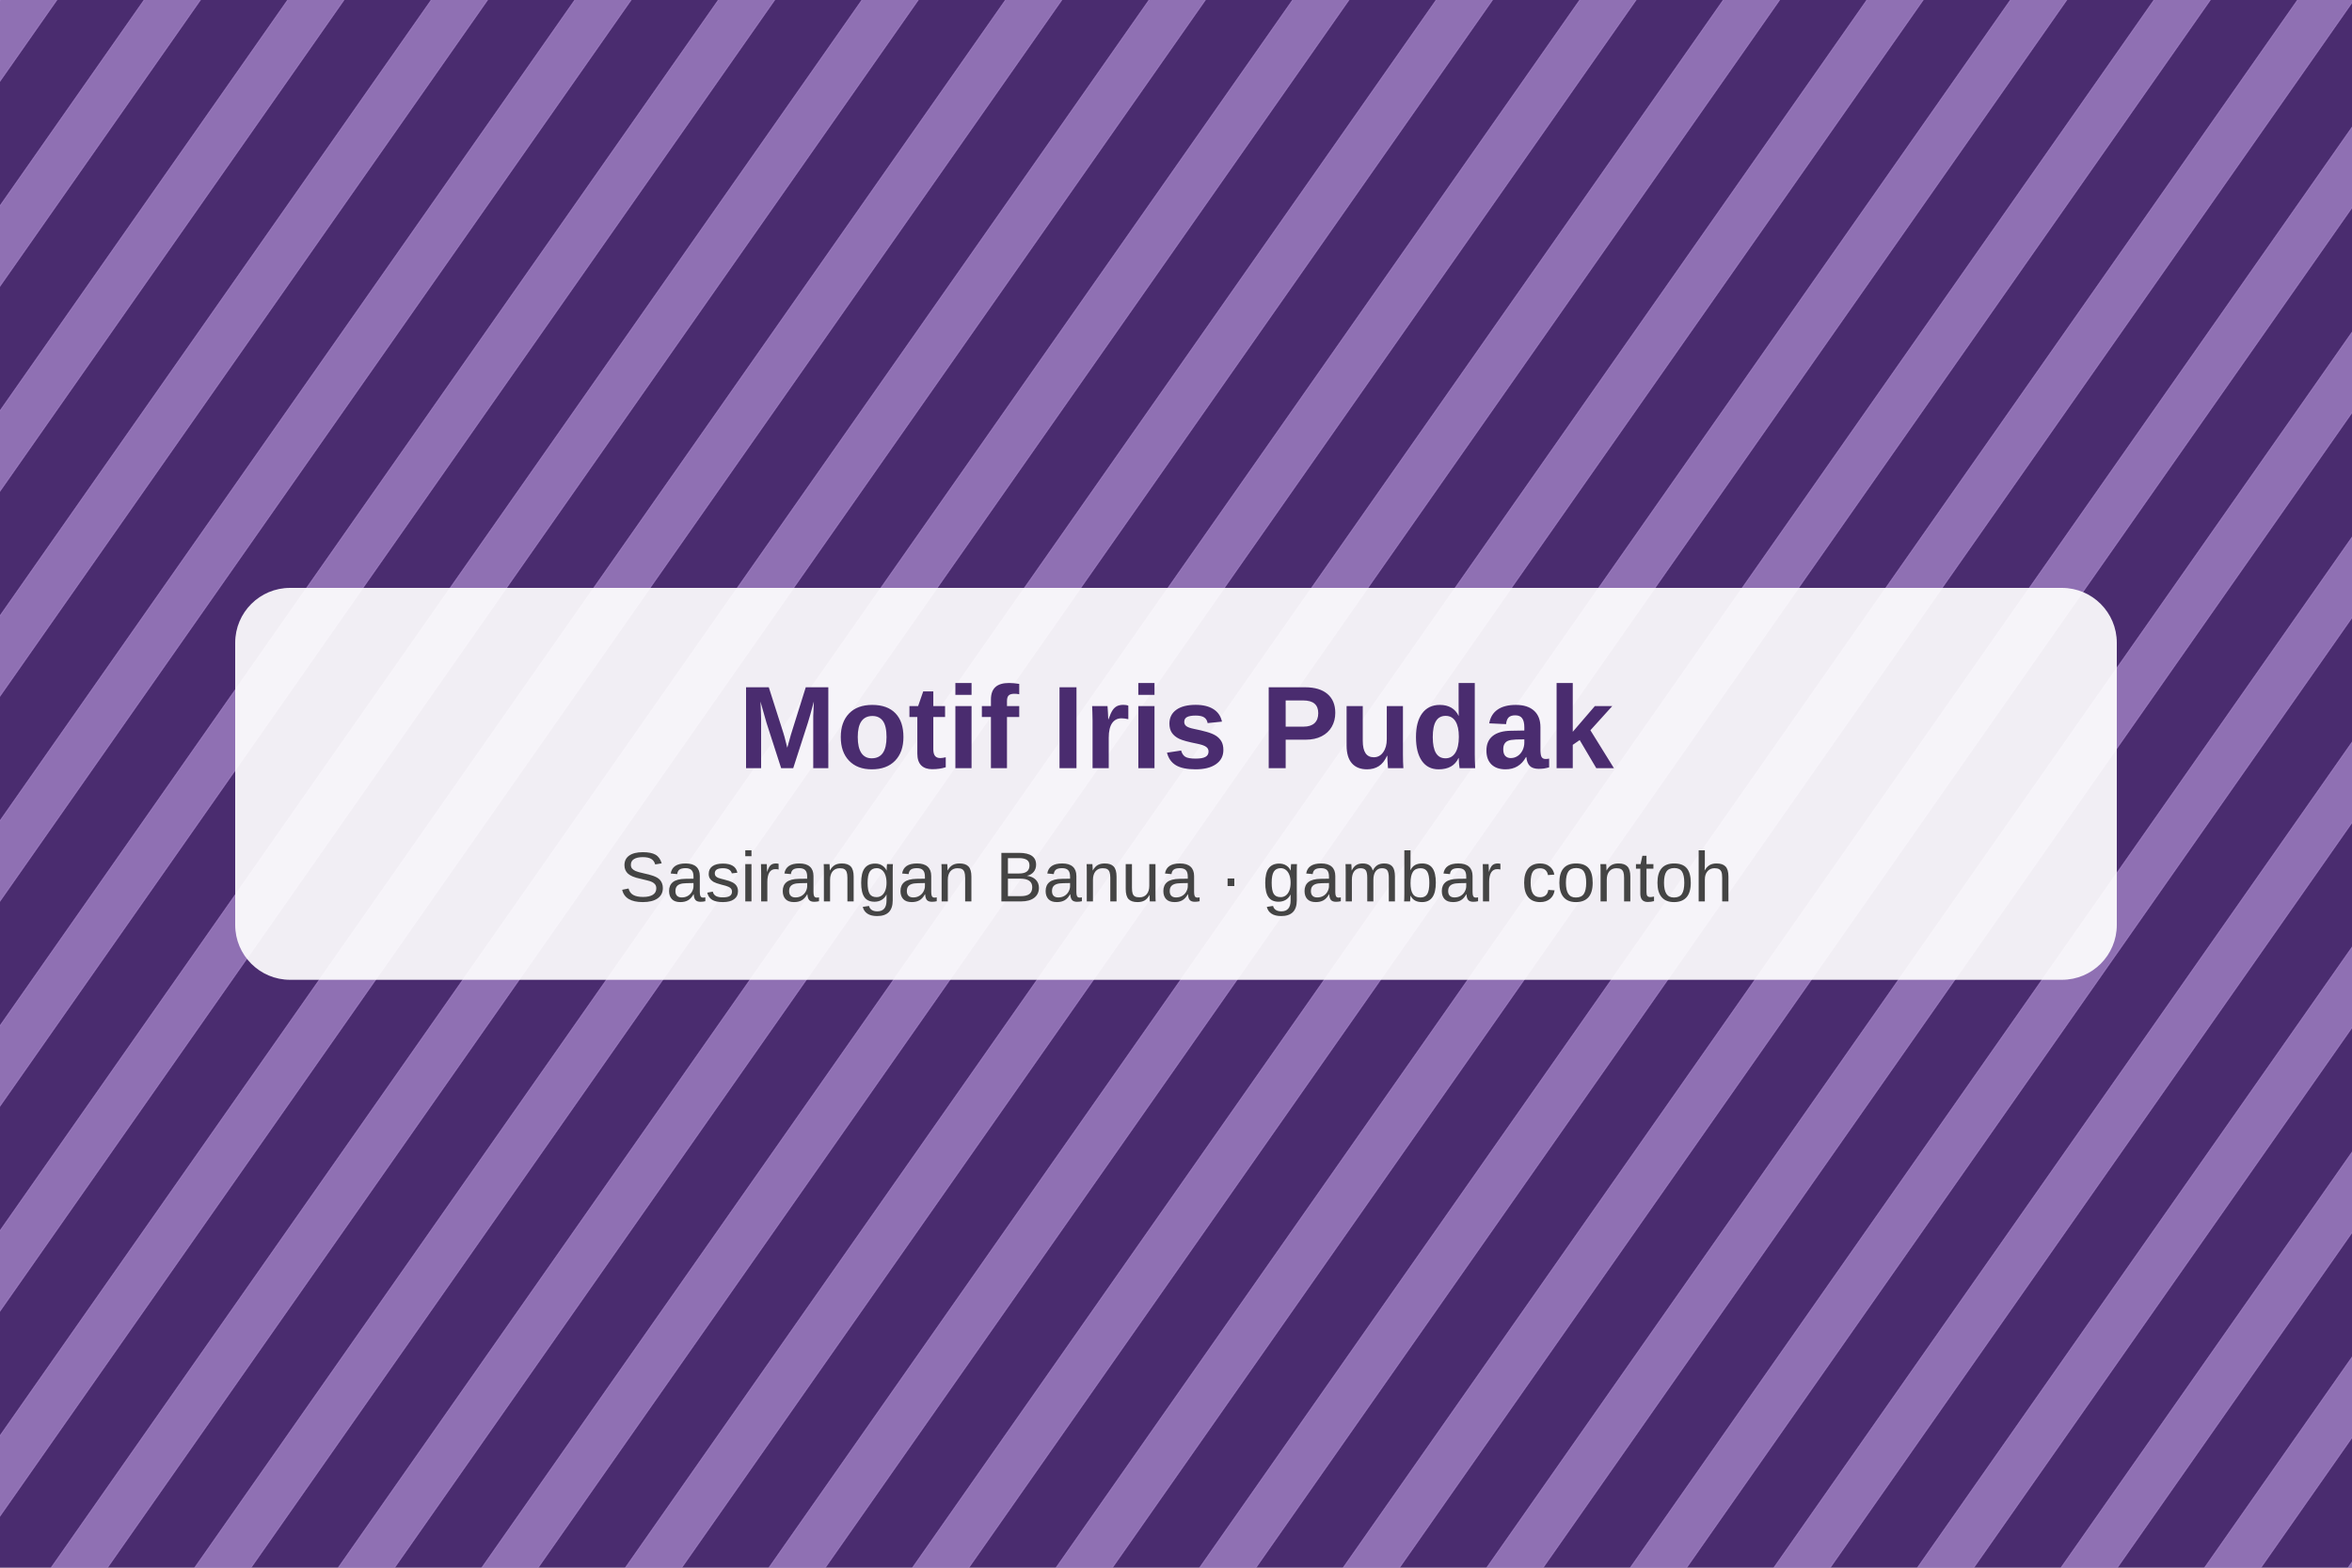
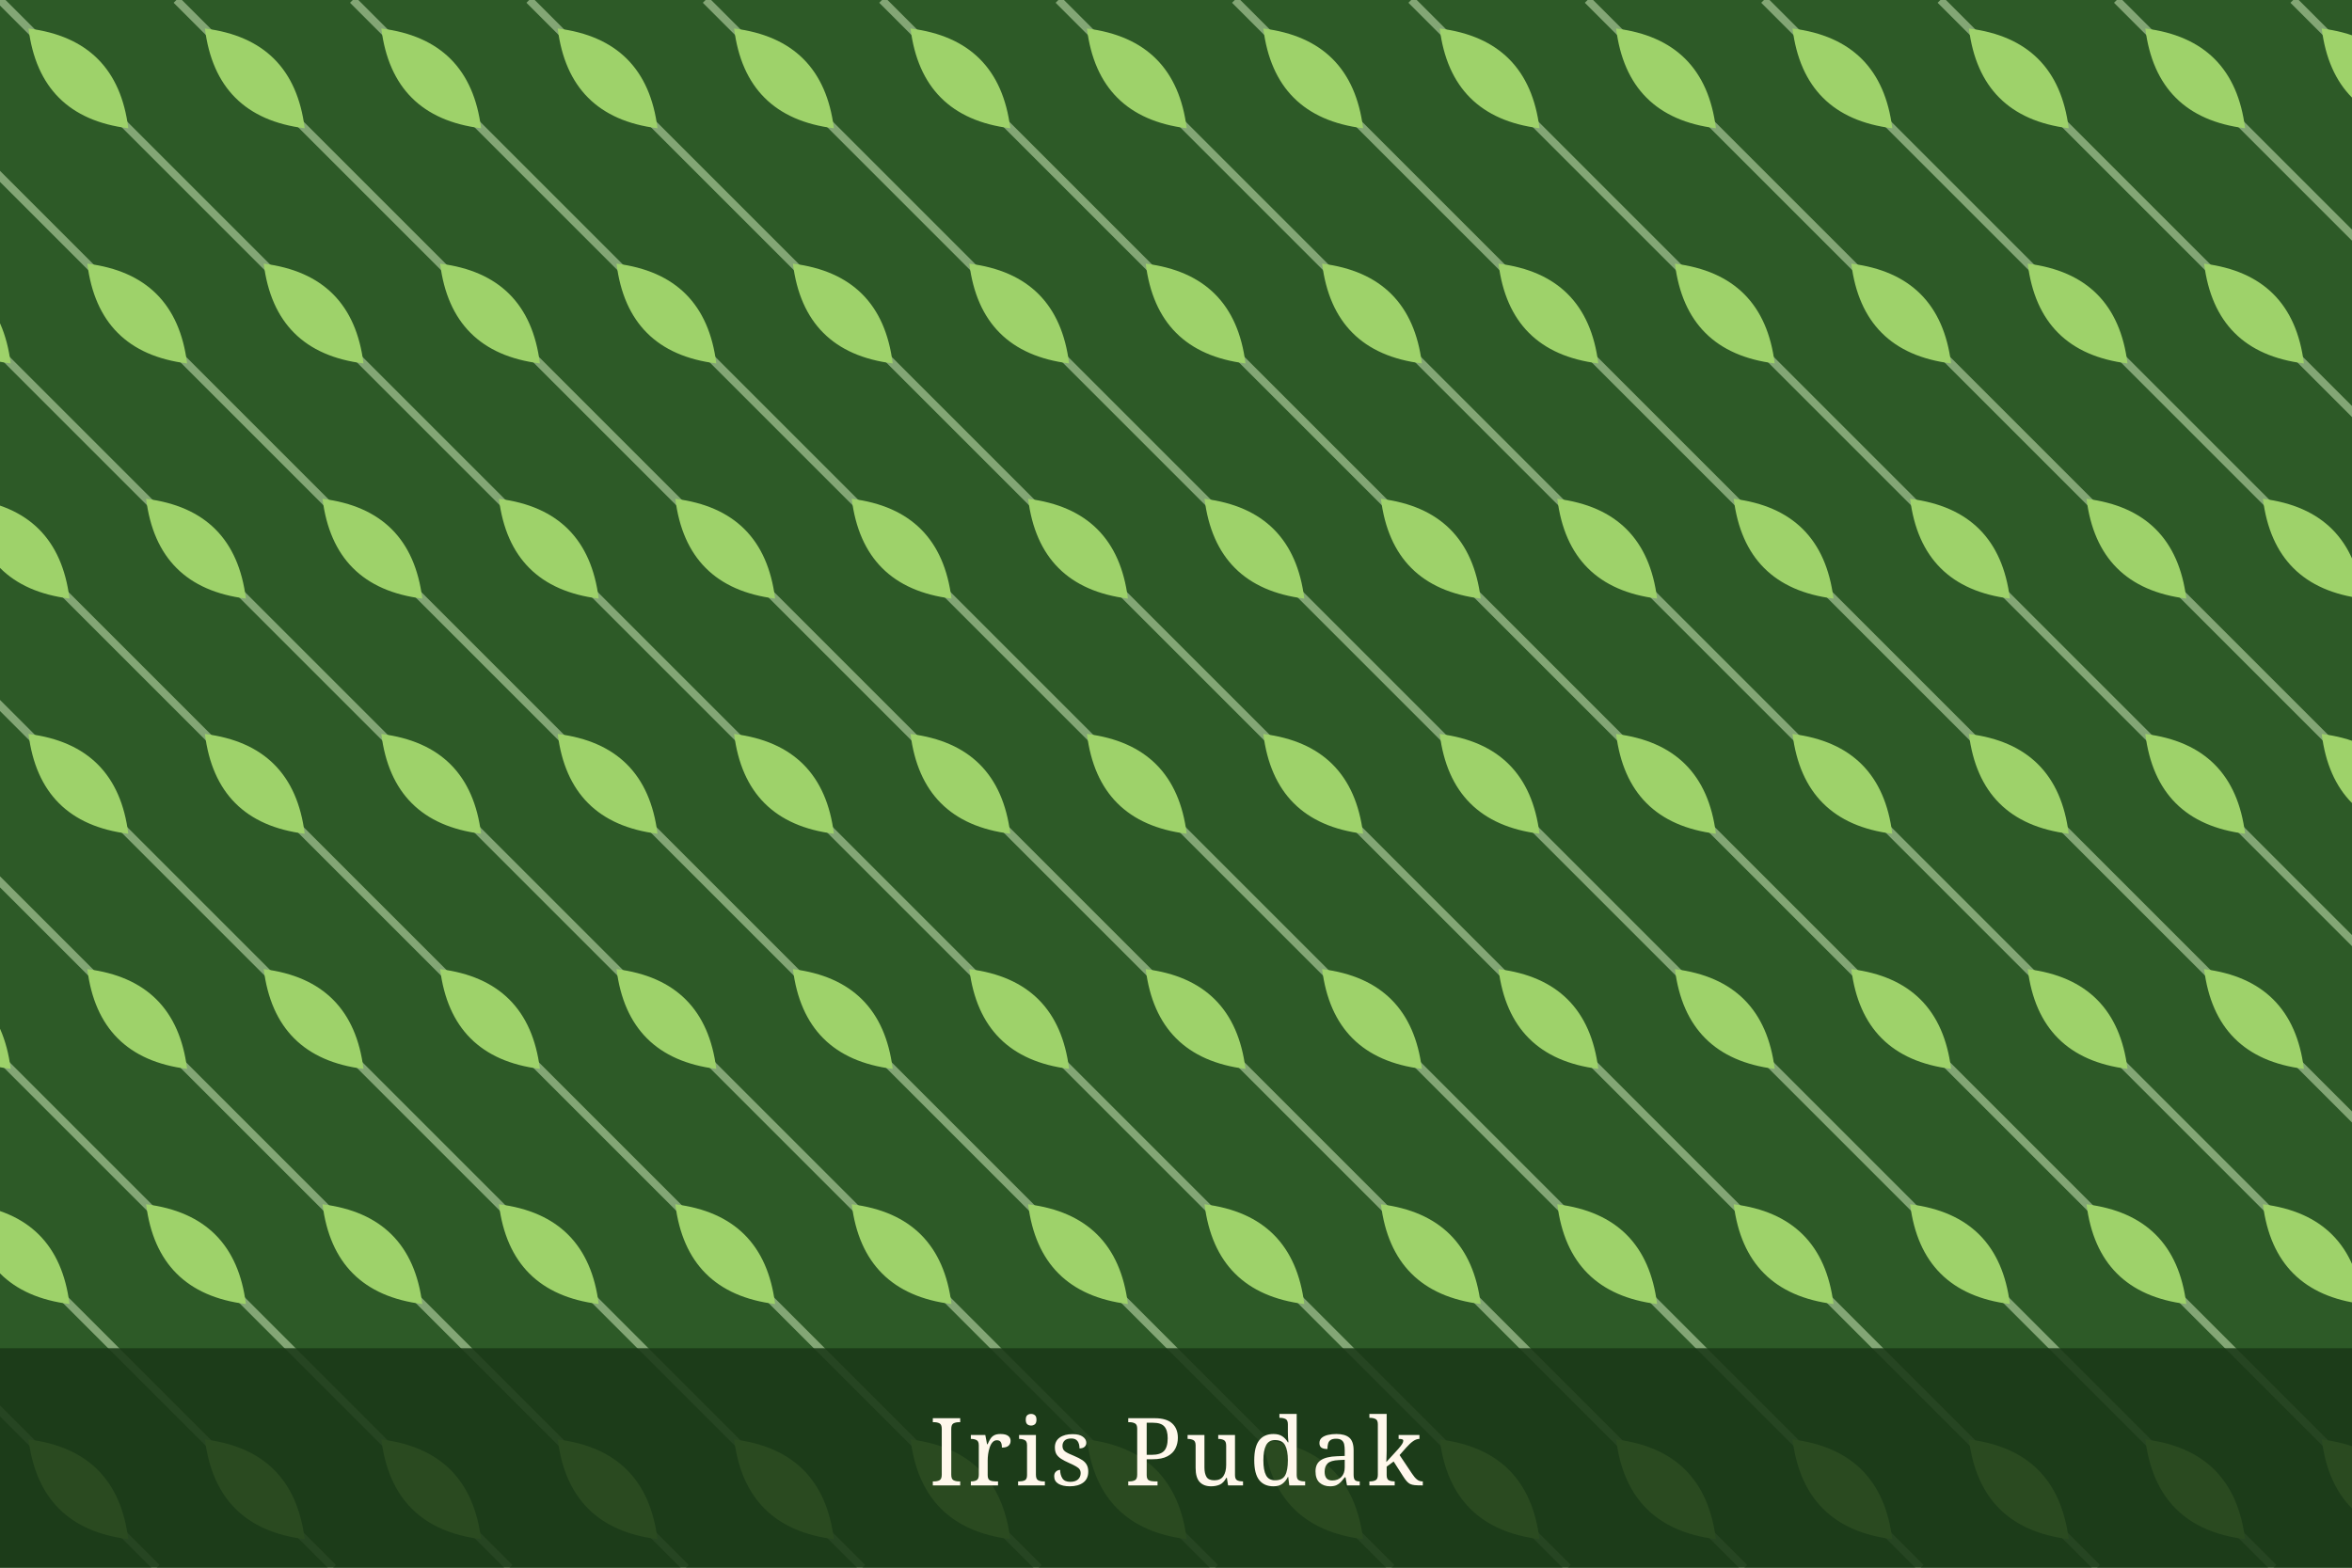
- <svg xmlns="http://www.w3.org/2000/svg" width="600" height="400" viewBox="0 0 600 400">
-   <defs>
-     <pattern id="p" width="30" height="30" patternUnits="userSpaceOnUse" patternTransform="rotate(35)">
-       <rect width="12" height="30" fill="#c9a7eb" />
-     </pattern>
-   </defs>
-   <rect width="600" height="400" fill="#4a2c6f" />
-   <rect width="600" height="400" fill="url(#p)" opacity="0.55" />
-   <rect x="60" y="150" width="480" height="100" rx="14" fill="#ffffff" opacity="0.92" />
-   <text x="300" y="196" text-anchor="middle" font-family="Segoe UI, Arial, sans-serif" font-size="30" font-weight="700" fill="#4a2c6f">Motif Iris Pudak</text>
-   <text x="300" y="230" text-anchor="middle" font-family="Segoe UI, Arial, sans-serif" font-size="18" fill="#444">Sasirangan Banua · gambar contoh</text>
+ <svg xmlns="http://www.w3.org/2000/svg" viewBox="0 0 600 400" width="600" height="400" role="img" aria-label="Iris Pudak">
+   <rect width="600" height="400" fill="#2d5a27" />
+   <g>
+     <line x1="-360" y1="0" x2="40" y2="400" stroke="#d9f2c4" stroke-width="2" opacity="0.5" />
+     <path d="M-358,20 Q-340,6 -322,20 Q-340,34 -358,20Z" transform="rotate(45 -340 20)" fill="#9ed26a" />
+     <path d="M-298,80 Q-280,66 -262,80 Q-280,94 -298,80Z" transform="rotate(45 -280 80)" fill="#9ed26a" />
+     <path d="M-238,140 Q-220,126 -202,140 Q-220,154 -238,140Z" transform="rotate(45 -220 140)" fill="#9ed26a" />
+     <path d="M-178,200 Q-160,186 -142,200 Q-160,214 -178,200Z" transform="rotate(45 -160 200)" fill="#9ed26a" />
+     <path d="M-118,260 Q-100,246 -82,260 Q-100,274 -118,260Z" transform="rotate(45 -100 260)" fill="#9ed26a" />
+     <path d="M-58,320 Q-40,306 -22,320 Q-40,334 -58,320Z" transform="rotate(45 -40 320)" fill="#9ed26a" />
+     <path d="M2,380 Q20,366 38,380 Q20,394 2,380Z" transform="rotate(45 20 380)" fill="#9ed26a" />
+     <line x1="-315" y1="0" x2="85" y2="400" stroke="#d9f2c4" stroke-width="2" opacity="0.5" />
+     <path d="M-313,20 Q-295,6 -277,20 Q-295,34 -313,20Z" transform="rotate(45 -295 20)" fill="#9ed26a" />
+     <path d="M-253,80 Q-235,66 -217,80 Q-235,94 -253,80Z" transform="rotate(45 -235 80)" fill="#9ed26a" />
+     <path d="M-193,140 Q-175,126 -157,140 Q-175,154 -193,140Z" transform="rotate(45 -175 140)" fill="#9ed26a" />
+     <path d="M-133,200 Q-115,186 -97,200 Q-115,214 -133,200Z" transform="rotate(45 -115 200)" fill="#9ed26a" />
+     <path d="M-73,260 Q-55,246 -37,260 Q-55,274 -73,260Z" transform="rotate(45 -55 260)" fill="#9ed26a" />
+     <path d="M-13,320 Q5,306 23,320 Q5,334 -13,320Z" transform="rotate(45 5 320)" fill="#9ed26a" />
+     <path d="M47,380 Q65,366 83,380 Q65,394 47,380Z" transform="rotate(45 65 380)" fill="#9ed26a" />
+     <line x1="-270" y1="0" x2="130" y2="400" stroke="#d9f2c4" stroke-width="2" opacity="0.5" />
+     <path d="M-268,20 Q-250,6 -232,20 Q-250,34 -268,20Z" transform="rotate(45 -250 20)" fill="#9ed26a" />
+     <path d="M-208,80 Q-190,66 -172,80 Q-190,94 -208,80Z" transform="rotate(45 -190 80)" fill="#9ed26a" />
+     <path d="M-148,140 Q-130,126 -112,140 Q-130,154 -148,140Z" transform="rotate(45 -130 140)" fill="#9ed26a" />
+     <path d="M-88,200 Q-70,186 -52,200 Q-70,214 -88,200Z" transform="rotate(45 -70 200)" fill="#9ed26a" />
+     <path d="M-28,260 Q-10,246 8,260 Q-10,274 -28,260Z" transform="rotate(45 -10 260)" fill="#9ed26a" />
+     <path d="M32,320 Q50,306 68,320 Q50,334 32,320Z" transform="rotate(45 50 320)" fill="#9ed26a" />
+     <path d="M92,380 Q110,366 128,380 Q110,394 92,380Z" transform="rotate(45 110 380)" fill="#9ed26a" />
+     <line x1="-225" y1="0" x2="175" y2="400" stroke="#d9f2c4" stroke-width="2" opacity="0.5" />
+     <path d="M-223,20 Q-205,6 -187,20 Q-205,34 -223,20Z" transform="rotate(45 -205 20)" fill="#9ed26a" />
+     <path d="M-163,80 Q-145,66 -127,80 Q-145,94 -163,80Z" transform="rotate(45 -145 80)" fill="#9ed26a" />
+     <path d="M-103,140 Q-85,126 -67,140 Q-85,154 -103,140Z" transform="rotate(45 -85 140)" fill="#9ed26a" />
+     <path d="M-43,200 Q-25,186 -7,200 Q-25,214 -43,200Z" transform="rotate(45 -25 200)" fill="#9ed26a" />
+     <path d="M17,260 Q35,246 53,260 Q35,274 17,260Z" transform="rotate(45 35 260)" fill="#9ed26a" />
+     <path d="M77,320 Q95,306 113,320 Q95,334 77,320Z" transform="rotate(45 95 320)" fill="#9ed26a" />
+     <path d="M137,380 Q155,366 173,380 Q155,394 137,380Z" transform="rotate(45 155 380)" fill="#9ed26a" />
+     <line x1="-180" y1="0" x2="220" y2="400" stroke="#d9f2c4" stroke-width="2" opacity="0.5" />
+     <path d="M-178,20 Q-160,6 -142,20 Q-160,34 -178,20Z" transform="rotate(45 -160 20)" fill="#9ed26a" />
+     <path d="M-118,80 Q-100,66 -82,80 Q-100,94 -118,80Z" transform="rotate(45 -100 80)" fill="#9ed26a" />
+     <path d="M-58,140 Q-40,126 -22,140 Q-40,154 -58,140Z" transform="rotate(45 -40 140)" fill="#9ed26a" />
+     <path d="M2,200 Q20,186 38,200 Q20,214 2,200Z" transform="rotate(45 20 200)" fill="#9ed26a" />
+     <path d="M62,260 Q80,246 98,260 Q80,274 62,260Z" transform="rotate(45 80 260)" fill="#9ed26a" />
+     <path d="M122,320 Q140,306 158,320 Q140,334 122,320Z" transform="rotate(45 140 320)" fill="#9ed26a" />
+     <path d="M182,380 Q200,366 218,380 Q200,394 182,380Z" transform="rotate(45 200 380)" fill="#9ed26a" />
+     <line x1="-135" y1="0" x2="265" y2="400" stroke="#d9f2c4" stroke-width="2" opacity="0.5" />
+     <path d="M-133,20 Q-115,6 -97,20 Q-115,34 -133,20Z" transform="rotate(45 -115 20)" fill="#9ed26a" />
+     <path d="M-73,80 Q-55,66 -37,80 Q-55,94 -73,80Z" transform="rotate(45 -55 80)" fill="#9ed26a" />
+     <path d="M-13,140 Q5,126 23,140 Q5,154 -13,140Z" transform="rotate(45 5 140)" fill="#9ed26a" />
+     <path d="M47,200 Q65,186 83,200 Q65,214 47,200Z" transform="rotate(45 65 200)" fill="#9ed26a" />
+     <path d="M107,260 Q125,246 143,260 Q125,274 107,260Z" transform="rotate(45 125 260)" fill="#9ed26a" />
+     <path d="M167,320 Q185,306 203,320 Q185,334 167,320Z" transform="rotate(45 185 320)" fill="#9ed26a" />
+     <path d="M227,380 Q245,366 263,380 Q245,394 227,380Z" transform="rotate(45 245 380)" fill="#9ed26a" />
+     <line x1="-90" y1="0" x2="310" y2="400" stroke="#d9f2c4" stroke-width="2" opacity="0.5" />
+     <path d="M-88,20 Q-70,6 -52,20 Q-70,34 -88,20Z" transform="rotate(45 -70 20)" fill="#9ed26a" />
+     <path d="M-28,80 Q-10,66 8,80 Q-10,94 -28,80Z" transform="rotate(45 -10 80)" fill="#9ed26a" />
+     <path d="M32,140 Q50,126 68,140 Q50,154 32,140Z" transform="rotate(45 50 140)" fill="#9ed26a" />
+     <path d="M92,200 Q110,186 128,200 Q110,214 92,200Z" transform="rotate(45 110 200)" fill="#9ed26a" />
+     <path d="M152,260 Q170,246 188,260 Q170,274 152,260Z" transform="rotate(45 170 260)" fill="#9ed26a" />
+     <path d="M212,320 Q230,306 248,320 Q230,334 212,320Z" transform="rotate(45 230 320)" fill="#9ed26a" />
+     <path d="M272,380 Q290,366 308,380 Q290,394 272,380Z" transform="rotate(45 290 380)" fill="#9ed26a" />
+     <line x1="-45" y1="0" x2="355" y2="400" stroke="#d9f2c4" stroke-width="2" opacity="0.5" />
+     <path d="M-43,20 Q-25,6 -7,20 Q-25,34 -43,20Z" transform="rotate(45 -25 20)" fill="#9ed26a" />
+     <path d="M17,80 Q35,66 53,80 Q35,94 17,80Z" transform="rotate(45 35 80)" fill="#9ed26a" />
+     <path d="M77,140 Q95,126 113,140 Q95,154 77,140Z" transform="rotate(45 95 140)" fill="#9ed26a" />
+     <path d="M137,200 Q155,186 173,200 Q155,214 137,200Z" transform="rotate(45 155 200)" fill="#9ed26a" />
+     <path d="M197,260 Q215,246 233,260 Q215,274 197,260Z" transform="rotate(45 215 260)" fill="#9ed26a" />
+     <path d="M257,320 Q275,306 293,320 Q275,334 257,320Z" transform="rotate(45 275 320)" fill="#9ed26a" />
+     <path d="M317,380 Q335,366 353,380 Q335,394 317,380Z" transform="rotate(45 335 380)" fill="#9ed26a" />
+     <line x1="0" y1="0" x2="400" y2="400" stroke="#d9f2c4" stroke-width="2" opacity="0.5" />
+     <path d="M2,20 Q20,6 38,20 Q20,34 2,20Z" transform="rotate(45 20 20)" fill="#9ed26a" />
+     <path d="M62,80 Q80,66 98,80 Q80,94 62,80Z" transform="rotate(45 80 80)" fill="#9ed26a" />
+     <path d="M122,140 Q140,126 158,140 Q140,154 122,140Z" transform="rotate(45 140 140)" fill="#9ed26a" />
+     <path d="M182,200 Q200,186 218,200 Q200,214 182,200Z" transform="rotate(45 200 200)" fill="#9ed26a" />
+     <path d="M242,260 Q260,246 278,260 Q260,274 242,260Z" transform="rotate(45 260 260)" fill="#9ed26a" />
+     <path d="M302,320 Q320,306 338,320 Q320,334 302,320Z" transform="rotate(45 320 320)" fill="#9ed26a" />
+     <path d="M362,380 Q380,366 398,380 Q380,394 362,380Z" transform="rotate(45 380 380)" fill="#9ed26a" />
+     <line x1="45" y1="0" x2="445" y2="400" stroke="#d9f2c4" stroke-width="2" opacity="0.5" />
+     <path d="M47,20 Q65,6 83,20 Q65,34 47,20Z" transform="rotate(45 65 20)" fill="#9ed26a" />
+     <path d="M107,80 Q125,66 143,80 Q125,94 107,80Z" transform="rotate(45 125 80)" fill="#9ed26a" />
+     <path d="M167,140 Q185,126 203,140 Q185,154 167,140Z" transform="rotate(45 185 140)" fill="#9ed26a" />
+     <path d="M227,200 Q245,186 263,200 Q245,214 227,200Z" transform="rotate(45 245 200)" fill="#9ed26a" />
+     <path d="M287,260 Q305,246 323,260 Q305,274 287,260Z" transform="rotate(45 305 260)" fill="#9ed26a" />
+     <path d="M347,320 Q365,306 383,320 Q365,334 347,320Z" transform="rotate(45 365 320)" fill="#9ed26a" />
+     <path d="M407,380 Q425,366 443,380 Q425,394 407,380Z" transform="rotate(45 425 380)" fill="#9ed26a" />
+     <line x1="90" y1="0" x2="490" y2="400" stroke="#d9f2c4" stroke-width="2" opacity="0.5" />
+     <path d="M92,20 Q110,6 128,20 Q110,34 92,20Z" transform="rotate(45 110 20)" fill="#9ed26a" />
+     <path d="M152,80 Q170,66 188,80 Q170,94 152,80Z" transform="rotate(45 170 80)" fill="#9ed26a" />
+     <path d="M212,140 Q230,126 248,140 Q230,154 212,140Z" transform="rotate(45 230 140)" fill="#9ed26a" />
+     <path d="M272,200 Q290,186 308,200 Q290,214 272,200Z" transform="rotate(45 290 200)" fill="#9ed26a" />
+     <path d="M332,260 Q350,246 368,260 Q350,274 332,260Z" transform="rotate(45 350 260)" fill="#9ed26a" />
+     <path d="M392,320 Q410,306 428,320 Q410,334 392,320Z" transform="rotate(45 410 320)" fill="#9ed26a" />
+     <path d="M452,380 Q470,366 488,380 Q470,394 452,380Z" transform="rotate(45 470 380)" fill="#9ed26a" />
+     <line x1="135" y1="0" x2="535" y2="400" stroke="#d9f2c4" stroke-width="2" opacity="0.5" />
+     <path d="M137,20 Q155,6 173,20 Q155,34 137,20Z" transform="rotate(45 155 20)" fill="#9ed26a" />
+     <path d="M197,80 Q215,66 233,80 Q215,94 197,80Z" transform="rotate(45 215 80)" fill="#9ed26a" />
+     <path d="M257,140 Q275,126 293,140 Q275,154 257,140Z" transform="rotate(45 275 140)" fill="#9ed26a" />
+     <path d="M317,200 Q335,186 353,200 Q335,214 317,200Z" transform="rotate(45 335 200)" fill="#9ed26a" />
+     <path d="M377,260 Q395,246 413,260 Q395,274 377,260Z" transform="rotate(45 395 260)" fill="#9ed26a" />
+     <path d="M437,320 Q455,306 473,320 Q455,334 437,320Z" transform="rotate(45 455 320)" fill="#9ed26a" />
+     <path d="M497,380 Q515,366 533,380 Q515,394 497,380Z" transform="rotate(45 515 380)" fill="#9ed26a" />
+     <line x1="180" y1="0" x2="580" y2="400" stroke="#d9f2c4" stroke-width="2" opacity="0.5" />
+     <path d="M182,20 Q200,6 218,20 Q200,34 182,20Z" transform="rotate(45 200 20)" fill="#9ed26a" />
+     <path d="M242,80 Q260,66 278,80 Q260,94 242,80Z" transform="rotate(45 260 80)" fill="#9ed26a" />
+     <path d="M302,140 Q320,126 338,140 Q320,154 302,140Z" transform="rotate(45 320 140)" fill="#9ed26a" />
+     <path d="M362,200 Q380,186 398,200 Q380,214 362,200Z" transform="rotate(45 380 200)" fill="#9ed26a" />
+     <path d="M422,260 Q440,246 458,260 Q440,274 422,260Z" transform="rotate(45 440 260)" fill="#9ed26a" />
+     <path d="M482,320 Q500,306 518,320 Q500,334 482,320Z" transform="rotate(45 500 320)" fill="#9ed26a" />
+     <path d="M542,380 Q560,366 578,380 Q560,394 542,380Z" transform="rotate(45 560 380)" fill="#9ed26a" />
+     <line x1="225" y1="0" x2="625" y2="400" stroke="#d9f2c4" stroke-width="2" opacity="0.5" />
+     <path d="M227,20 Q245,6 263,20 Q245,34 227,20Z" transform="rotate(45 245 20)" fill="#9ed26a" />
+     <path d="M287,80 Q305,66 323,80 Q305,94 287,80Z" transform="rotate(45 305 80)" fill="#9ed26a" />
+     <path d="M347,140 Q365,126 383,140 Q365,154 347,140Z" transform="rotate(45 365 140)" fill="#9ed26a" />
+     <path d="M407,200 Q425,186 443,200 Q425,214 407,200Z" transform="rotate(45 425 200)" fill="#9ed26a" />
+     <path d="M467,260 Q485,246 503,260 Q485,274 467,260Z" transform="rotate(45 485 260)" fill="#9ed26a" />
+     <path d="M527,320 Q545,306 563,320 Q545,334 527,320Z" transform="rotate(45 545 320)" fill="#9ed26a" />
+     <path d="M587,380 Q605,366 623,380 Q605,394 587,380Z" transform="rotate(45 605 380)" fill="#9ed26a" />
+     <line x1="270" y1="0" x2="670" y2="400" stroke="#d9f2c4" stroke-width="2" opacity="0.5" />
+     <path d="M272,20 Q290,6 308,20 Q290,34 272,20Z" transform="rotate(45 290 20)" fill="#9ed26a" />
+     <path d="M332,80 Q350,66 368,80 Q350,94 332,80Z" transform="rotate(45 350 80)" fill="#9ed26a" />
+     <path d="M392,140 Q410,126 428,140 Q410,154 392,140Z" transform="rotate(45 410 140)" fill="#9ed26a" />
+     <path d="M452,200 Q470,186 488,200 Q470,214 452,200Z" transform="rotate(45 470 200)" fill="#9ed26a" />
+     <path d="M512,260 Q530,246 548,260 Q530,274 512,260Z" transform="rotate(45 530 260)" fill="#9ed26a" />
+     <path d="M572,320 Q590,306 608,320 Q590,334 572,320Z" transform="rotate(45 590 320)" fill="#9ed26a" />
+     <path d="M632,380 Q650,366 668,380 Q650,394 632,380Z" transform="rotate(45 650 380)" fill="#9ed26a" />
+     <line x1="315" y1="0" x2="715" y2="400" stroke="#d9f2c4" stroke-width="2" opacity="0.5" />
+     <path d="M317,20 Q335,6 353,20 Q335,34 317,20Z" transform="rotate(45 335 20)" fill="#9ed26a" />
+     <path d="M377,80 Q395,66 413,80 Q395,94 377,80Z" transform="rotate(45 395 80)" fill="#9ed26a" />
+     <path d="M437,140 Q455,126 473,140 Q455,154 437,140Z" transform="rotate(45 455 140)" fill="#9ed26a" />
+     <path d="M497,200 Q515,186 533,200 Q515,214 497,200Z" transform="rotate(45 515 200)" fill="#9ed26a" />
+     <path d="M557,260 Q575,246 593,260 Q575,274 557,260Z" transform="rotate(45 575 260)" fill="#9ed26a" />
+     <path d="M617,320 Q635,306 653,320 Q635,334 617,320Z" transform="rotate(45 635 320)" fill="#9ed26a" />
+     <path d="M677,380 Q695,366 713,380 Q695,394 677,380Z" transform="rotate(45 695 380)" fill="#9ed26a" />
+     <line x1="360" y1="0" x2="760" y2="400" stroke="#d9f2c4" stroke-width="2" opacity="0.5" />
+     <path d="M362,20 Q380,6 398,20 Q380,34 362,20Z" transform="rotate(45 380 20)" fill="#9ed26a" />
+     <path d="M422,80 Q440,66 458,80 Q440,94 422,80Z" transform="rotate(45 440 80)" fill="#9ed26a" />
+     <path d="M482,140 Q500,126 518,140 Q500,154 482,140Z" transform="rotate(45 500 140)" fill="#9ed26a" />
+     <path d="M542,200 Q560,186 578,200 Q560,214 542,200Z" transform="rotate(45 560 200)" fill="#9ed26a" />
+     <path d="M602,260 Q620,246 638,260 Q620,274 602,260Z" transform="rotate(45 620 260)" fill="#9ed26a" />
+     <path d="M662,320 Q680,306 698,320 Q680,334 662,320Z" transform="rotate(45 680 320)" fill="#9ed26a" />
+     <path d="M722,380 Q740,366 758,380 Q740,394 722,380Z" transform="rotate(45 740 380)" fill="#9ed26a" />
+     <line x1="405" y1="0" x2="805" y2="400" stroke="#d9f2c4" stroke-width="2" opacity="0.5" />
+     <path d="M407,20 Q425,6 443,20 Q425,34 407,20Z" transform="rotate(45 425 20)" fill="#9ed26a" />
+     <path d="M467,80 Q485,66 503,80 Q485,94 467,80Z" transform="rotate(45 485 80)" fill="#9ed26a" />
+     <path d="M527,140 Q545,126 563,140 Q545,154 527,140Z" transform="rotate(45 545 140)" fill="#9ed26a" />
+     <path d="M587,200 Q605,186 623,200 Q605,214 587,200Z" transform="rotate(45 605 200)" fill="#9ed26a" />
+     <path d="M647,260 Q665,246 683,260 Q665,274 647,260Z" transform="rotate(45 665 260)" fill="#9ed26a" />
+     <path d="M707,320 Q725,306 743,320 Q725,334 707,320Z" transform="rotate(45 725 320)" fill="#9ed26a" />
+     <path d="M767,380 Q785,366 803,380 Q785,394 767,380Z" transform="rotate(45 785 380)" fill="#9ed26a" />
+     <line x1="450" y1="0" x2="850" y2="400" stroke="#d9f2c4" stroke-width="2" opacity="0.5" />
+     <path d="M452,20 Q470,6 488,20 Q470,34 452,20Z" transform="rotate(45 470 20)" fill="#9ed26a" />
+     <path d="M512,80 Q530,66 548,80 Q530,94 512,80Z" transform="rotate(45 530 80)" fill="#9ed26a" />
+     <path d="M572,140 Q590,126 608,140 Q590,154 572,140Z" transform="rotate(45 590 140)" fill="#9ed26a" />
+     <path d="M632,200 Q650,186 668,200 Q650,214 632,200Z" transform="rotate(45 650 200)" fill="#9ed26a" />
+     <path d="M692,260 Q710,246 728,260 Q710,274 692,260Z" transform="rotate(45 710 260)" fill="#9ed26a" />
+     <path d="M752,320 Q770,306 788,320 Q770,334 752,320Z" transform="rotate(45 770 320)" fill="#9ed26a" />
+     <path d="M812,380 Q830,366 848,380 Q830,394 812,380Z" transform="rotate(45 830 380)" fill="#9ed26a" />
+     <line x1="495" y1="0" x2="895" y2="400" stroke="#d9f2c4" stroke-width="2" opacity="0.5" />
+     <path d="M497,20 Q515,6 533,20 Q515,34 497,20Z" transform="rotate(45 515 20)" fill="#9ed26a" />
+     <path d="M557,80 Q575,66 593,80 Q575,94 557,80Z" transform="rotate(45 575 80)" fill="#9ed26a" />
+     <path d="M617,140 Q635,126 653,140 Q635,154 617,140Z" transform="rotate(45 635 140)" fill="#9ed26a" />
+     <path d="M677,200 Q695,186 713,200 Q695,214 677,200Z" transform="rotate(45 695 200)" fill="#9ed26a" />
+     <path d="M737,260 Q755,246 773,260 Q755,274 737,260Z" transform="rotate(45 755 260)" fill="#9ed26a" />
+     <path d="M797,320 Q815,306 833,320 Q815,334 797,320Z" transform="rotate(45 815 320)" fill="#9ed26a" />
+     <path d="M857,380 Q875,366 893,380 Q875,394 857,380Z" transform="rotate(45 875 380)" fill="#9ed26a" />
+     <line x1="540" y1="0" x2="940" y2="400" stroke="#d9f2c4" stroke-width="2" opacity="0.5" />
+     <path d="M542,20 Q560,6 578,20 Q560,34 542,20Z" transform="rotate(45 560 20)" fill="#9ed26a" />
+     <path d="M602,80 Q620,66 638,80 Q620,94 602,80Z" transform="rotate(45 620 80)" fill="#9ed26a" />
+     <path d="M662,140 Q680,126 698,140 Q680,154 662,140Z" transform="rotate(45 680 140)" fill="#9ed26a" />
+     <path d="M722,200 Q740,186 758,200 Q740,214 722,200Z" transform="rotate(45 740 200)" fill="#9ed26a" />
+     <path d="M782,260 Q800,246 818,260 Q800,274 782,260Z" transform="rotate(45 800 260)" fill="#9ed26a" />
+     <path d="M842,320 Q860,306 878,320 Q860,334 842,320Z" transform="rotate(45 860 320)" fill="#9ed26a" />
+     <path d="M902,380 Q920,366 938,380 Q920,394 902,380Z" transform="rotate(45 920 380)" fill="#9ed26a" />
+     <line x1="585" y1="0" x2="985" y2="400" stroke="#d9f2c4" stroke-width="2" opacity="0.5" />
+     <path d="M587,20 Q605,6 623,20 Q605,34 587,20Z" transform="rotate(45 605 20)" fill="#9ed26a" />
+     <path d="M647,80 Q665,66 683,80 Q665,94 647,80Z" transform="rotate(45 665 80)" fill="#9ed26a" />
+     <path d="M707,140 Q725,126 743,140 Q725,154 707,140Z" transform="rotate(45 725 140)" fill="#9ed26a" />
+     <path d="M767,200 Q785,186 803,200 Q785,214 767,200Z" transform="rotate(45 785 200)" fill="#9ed26a" />
+     <path d="M827,260 Q845,246 863,260 Q845,274 827,260Z" transform="rotate(45 845 260)" fill="#9ed26a" />
+     <path d="M887,320 Q905,306 923,320 Q905,334 887,320Z" transform="rotate(45 905 320)" fill="#9ed26a" />
+     <path d="M947,380 Q965,366 983,380 Q965,394 947,380Z" transform="rotate(45 965 380)" fill="#9ed26a" />
+     <line x1="630" y1="0" x2="1030" y2="400" stroke="#d9f2c4" stroke-width="2" opacity="0.5" />
+     <path d="M632,20 Q650,6 668,20 Q650,34 632,20Z" transform="rotate(45 650 20)" fill="#9ed26a" />
+     <path d="M692,80 Q710,66 728,80 Q710,94 692,80Z" transform="rotate(45 710 80)" fill="#9ed26a" />
+     <path d="M752,140 Q770,126 788,140 Q770,154 752,140Z" transform="rotate(45 770 140)" fill="#9ed26a" />
+     <path d="M812,200 Q830,186 848,200 Q830,214 812,200Z" transform="rotate(45 830 200)" fill="#9ed26a" />
+     <path d="M872,260 Q890,246 908,260 Q890,274 872,260Z" transform="rotate(45 890 260)" fill="#9ed26a" />
+     <path d="M932,320 Q950,306 968,320 Q950,334 932,320Z" transform="rotate(45 950 320)" fill="#9ed26a" />
+     <path d="M992,380 Q1010,366 1028,380 Q1010,394 992,380Z" transform="rotate(45 1010 380)" fill="#9ed26a" />
+     <line x1="675" y1="0" x2="1075" y2="400" stroke="#d9f2c4" stroke-width="2" opacity="0.5" />
+     <path d="M677,20 Q695,6 713,20 Q695,34 677,20Z" transform="rotate(45 695 20)" fill="#9ed26a" />
+     <path d="M737,80 Q755,66 773,80 Q755,94 737,80Z" transform="rotate(45 755 80)" fill="#9ed26a" />
+     <path d="M797,140 Q815,126 833,140 Q815,154 797,140Z" transform="rotate(45 815 140)" fill="#9ed26a" />
+     <path d="M857,200 Q875,186 893,200 Q875,214 857,200Z" transform="rotate(45 875 200)" fill="#9ed26a" />
+     <path d="M917,260 Q935,246 953,260 Q935,274 917,260Z" transform="rotate(45 935 260)" fill="#9ed26a" />
+     <path d="M977,320 Q995,306 1013,320 Q995,334 977,320Z" transform="rotate(45 995 320)" fill="#9ed26a" />
+     <path d="M1037,380 Q1055,366 1073,380 Q1055,394 1037,380Z" transform="rotate(45 1055 380)" fill="#9ed26a" />
+     <line x1="720" y1="0" x2="1120" y2="400" stroke="#d9f2c4" stroke-width="2" opacity="0.5" />
+     <path d="M722,20 Q740,6 758,20 Q740,34 722,20Z" transform="rotate(45 740 20)" fill="#9ed26a" />
+     <path d="M782,80 Q800,66 818,80 Q800,94 782,80Z" transform="rotate(45 800 80)" fill="#9ed26a" />
+     <path d="M842,140 Q860,126 878,140 Q860,154 842,140Z" transform="rotate(45 860 140)" fill="#9ed26a" />
+     <path d="M902,200 Q920,186 938,200 Q920,214 902,200Z" transform="rotate(45 920 200)" fill="#9ed26a" />
+     <path d="M962,260 Q980,246 998,260 Q980,274 962,260Z" transform="rotate(45 980 260)" fill="#9ed26a" />
+     <path d="M1022,320 Q1040,306 1058,320 Q1040,334 1022,320Z" transform="rotate(45 1040 320)" fill="#9ed26a" />
+     <path d="M1082,380 Q1100,366 1118,380 Q1100,394 1082,380Z" transform="rotate(45 1100 380)" fill="#9ed26a" />
+     <line x1="765" y1="0" x2="1165" y2="400" stroke="#d9f2c4" stroke-width="2" opacity="0.5" />
+     <path d="M767,20 Q785,6 803,20 Q785,34 767,20Z" transform="rotate(45 785 20)" fill="#9ed26a" />
+     <path d="M827,80 Q845,66 863,80 Q845,94 827,80Z" transform="rotate(45 845 80)" fill="#9ed26a" />
+     <path d="M887,140 Q905,126 923,140 Q905,154 887,140Z" transform="rotate(45 905 140)" fill="#9ed26a" />
+     <path d="M947,200 Q965,186 983,200 Q965,214 947,200Z" transform="rotate(45 965 200)" fill="#9ed26a" />
+     <path d="M1007,260 Q1025,246 1043,260 Q1025,274 1007,260Z" transform="rotate(45 1025 260)" fill="#9ed26a" />
+     <path d="M1067,320 Q1085,306 1103,320 Q1085,334 1067,320Z" transform="rotate(45 1085 320)" fill="#9ed26a" />
+     <path d="M1127,380 Q1145,366 1163,380 Q1145,394 1127,380Z" transform="rotate(45 1145 380)" fill="#9ed26a" />
+     <line x1="810" y1="0" x2="1210" y2="400" stroke="#d9f2c4" stroke-width="2" opacity="0.5" />
+     <path d="M812,20 Q830,6 848,20 Q830,34 812,20Z" transform="rotate(45 830 20)" fill="#9ed26a" />
+     <path d="M872,80 Q890,66 908,80 Q890,94 872,80Z" transform="rotate(45 890 80)" fill="#9ed26a" />
+     <path d="M932,140 Q950,126 968,140 Q950,154 932,140Z" transform="rotate(45 950 140)" fill="#9ed26a" />
+     <path d="M992,200 Q1010,186 1028,200 Q1010,214 992,200Z" transform="rotate(45 1010 200)" fill="#9ed26a" />
+     <path d="M1052,260 Q1070,246 1088,260 Q1070,274 1052,260Z" transform="rotate(45 1070 260)" fill="#9ed26a" />
+     <path d="M1112,320 Q1130,306 1148,320 Q1130,334 1112,320Z" transform="rotate(45 1130 320)" fill="#9ed26a" />
+     <path d="M1172,380 Q1190,366 1208,380 Q1190,394 1172,380Z" transform="rotate(45 1190 380)" fill="#9ed26a" />
+     <line x1="855" y1="0" x2="1255" y2="400" stroke="#d9f2c4" stroke-width="2" opacity="0.5" />
+     <path d="M857,20 Q875,6 893,20 Q875,34 857,20Z" transform="rotate(45 875 20)" fill="#9ed26a" />
+     <path d="M917,80 Q935,66 953,80 Q935,94 917,80Z" transform="rotate(45 935 80)" fill="#9ed26a" />
+     <path d="M977,140 Q995,126 1013,140 Q995,154 977,140Z" transform="rotate(45 995 140)" fill="#9ed26a" />
+     <path d="M1037,200 Q1055,186 1073,200 Q1055,214 1037,200Z" transform="rotate(45 1055 200)" fill="#9ed26a" />
+     <path d="M1097,260 Q1115,246 1133,260 Q1115,274 1097,260Z" transform="rotate(45 1115 260)" fill="#9ed26a" />
+     <path d="M1157,320 Q1175,306 1193,320 Q1175,334 1157,320Z" transform="rotate(45 1175 320)" fill="#9ed26a" />
+     <path d="M1217,380 Q1235,366 1253,380 Q1235,394 1217,380Z" transform="rotate(45 1235 380)" fill="#9ed26a" />
+   </g>
+   <rect y="344" width="600" height="56" fill="#1a3817" opacity="0.88" />
+   <text x="300.0" y="379" text-anchor="middle" font-family="Georgia, serif" font-size="24" fill="#fff8ec" letter-spacing="1">Iris Pudak</text>
</svg>
